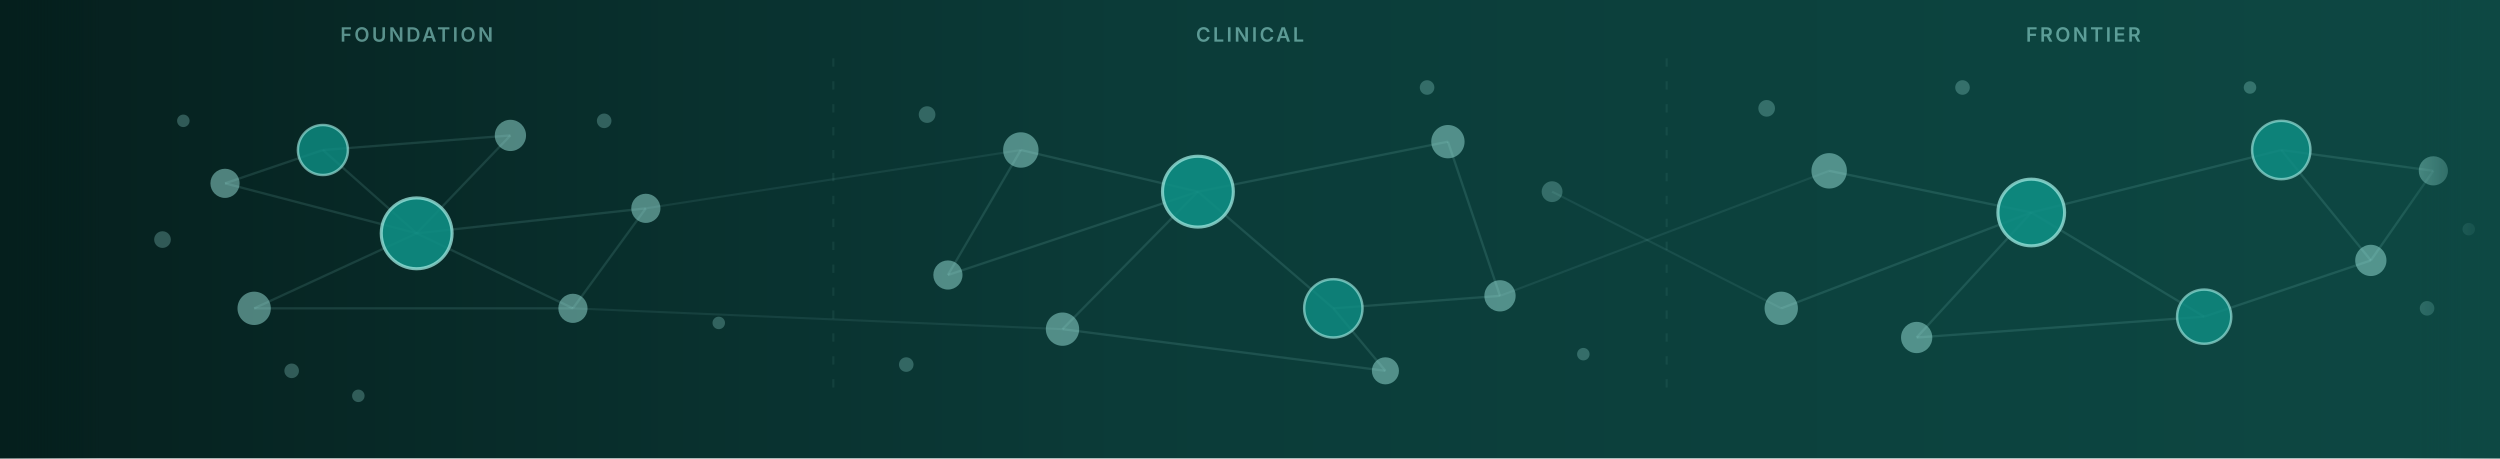
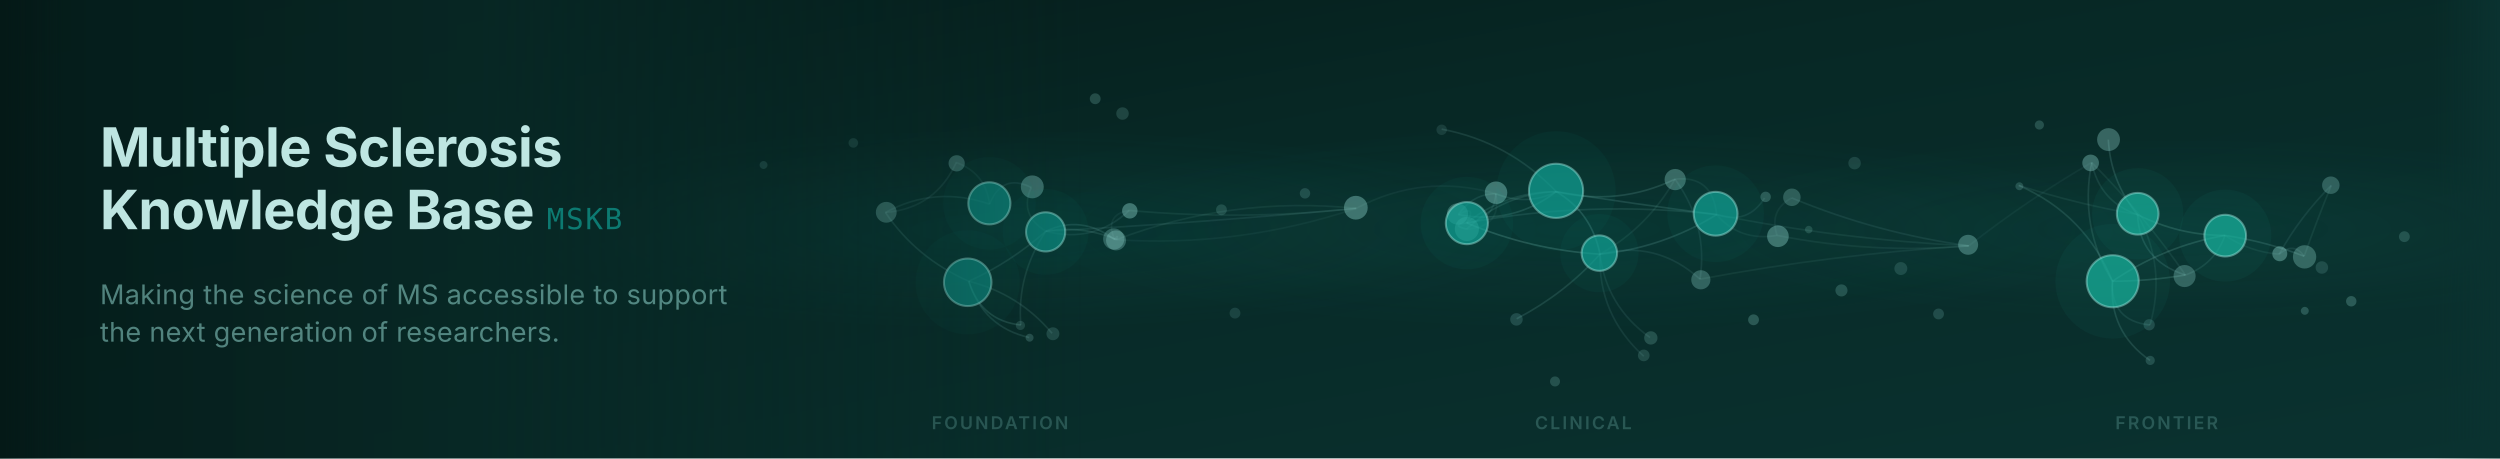
- <svg xmlns="http://www.w3.org/2000/svg" viewBox="0 0 1200 220" width="1200" height="220" role="img" aria-label="Abstract citation network representing the three layers of MSKB: Foundation, Clinical, and Frontier research">
+ <svg xmlns="http://www.w3.org/2000/svg" viewBox="0 0 1200 220" width="1200" height="220" role="img" aria-label="Multiple Sclerosis Knowledge Base — Making the science of MS accessible to support the next generation of researchers">
  <defs>
-     <linearGradient id="mskb-bg" x1="0%" y1="0%" x2="100%" y2="0%">
-       <stop offset="0%" stop-color="#051f1d" />
-       <stop offset="45%" stop-color="#0b3b38" />
-       <stop offset="100%" stop-color="#0d4843" />
-     </linearGradient>
-     <linearGradient id="mskb-fade-l" x1="0%" y1="0%" x2="100%" y2="0%">
-       <stop offset="0%" stop-color="#051f1d" stop-opacity="1" />
-       <stop offset="100%" stop-color="#051f1d" stop-opacity="0" />
-     </linearGradient>
-     <linearGradient id="mskb-fade-r" x1="0%" y1="0%" x2="100%" y2="0%">
-       <stop offset="0%" stop-color="#0d4843" stop-opacity="0" />
-       <stop offset="100%" stop-color="#0d4843" stop-opacity="1" />
+     <linearGradient id="bg" x1="0%" y1="0%" x2="100%" y2="100%">
+       <stop offset="0%" stop-color="#041917" />
+       <stop offset="40%" stop-color="#072825" />
+       <stop offset="100%" stop-color="#0a3230" />
+     </linearGradient>
+     <radialGradient id="g0" cx="40%" cy="50%" r="22%">
+       <stop offset="0%" stop-color="#0e8f85" stop-opacity="0.12" />
+       <stop offset="100%" stop-color="#0e8f85" stop-opacity="0" />
+     </radialGradient>
+     <radialGradient id="g1" cx="63%" cy="50%" r="22%">
+       <stop offset="0%" stop-color="#11a396" stop-opacity="0.09" />
+       <stop offset="100%" stop-color="#11a396" stop-opacity="0" />
+     </radialGradient>
+     <radialGradient id="g2" cx="87%" cy="50%" r="20%">
+       <stop offset="0%" stop-color="#17b5a0" stop-opacity="0.08" />
+       <stop offset="100%" stop-color="#17b5a0" stop-opacity="0" />
+     </radialGradient>
+     <linearGradient id="text-bg" x1="0%" y1="0%" x2="100%" y2="0%">
+       <stop offset="0%" stop-color="#051b19" stop-opacity="0.95" />
+       <stop offset="45%" stop-color="#072825" stop-opacity="0.88" />
+       <stop offset="75%" stop-color="#072825" stop-opacity="0.40" />
+       <stop offset="100%" stop-color="#072825" stop-opacity="0" />
+     </linearGradient>
+     <linearGradient id="fl" x1="0%" y1="0%" x2="100%" y2="0%">
+       <stop offset="0%" stop-color="#041917" stop-opacity="1" />
+       <stop offset="100%" stop-color="#041917" stop-opacity="0" />
+     </linearGradient>
+     <linearGradient id="fr" x1="0%" y1="0%" x2="100%" y2="0%">
+       <stop offset="0%" stop-color="#0a3230" stop-opacity="0" />
+       <stop offset="100%" stop-color="#0a3230" stop-opacity="1" />
    </linearGradient>
  </defs>
-   <rect width="1200" height="220" fill="url(#mskb-bg)" />
-   <line x1="400" y1="28" x2="400" y2="192" stroke="#9ee7df" stroke-opacity="0.07" stroke-width="1" stroke-dasharray="4 7" />
-   <line x1="800" y1="28" x2="800" y2="192" stroke="#9ee7df" stroke-opacity="0.07" stroke-width="1" stroke-dasharray="4 7" />
-   <g stroke="#9ee7df" stroke-opacity="0.13" stroke-width="1.1" fill="none">
-     <line x1="200" y1="112" x2="155" y2="72" />
-     <line x1="200" y1="112" x2="245" y2="65" />
-     <line x1="200" y1="112" x2="122" y2="148" />
-     <line x1="200" y1="112" x2="275" y2="148" />
-     <line x1="200" y1="112" x2="108" y2="88" />
-     <line x1="200" y1="112" x2="310" y2="100" />
-     <line x1="155" y1="72" x2="108" y2="88" />
-     <line x1="155" y1="72" x2="245" y2="65" />
-     <line x1="122" y1="148" x2="275" y2="148" />
-     <line x1="310" y1="100" x2="275" y2="148" />
+   <rect width="1200" height="220" fill="url(#bg)" />
+   <rect width="1200" height="220" fill="url(#g0)" />
+   <rect width="1200" height="220" fill="url(#g1)" />
+   <rect width="1200" height="220" fill="url(#g2)" />
+   <path d="M502,111 Q489,103 495,90" fill="none" stroke="#9ee7df" stroke-opacity="0.08" stroke-width="0.8" />
+   <path d="M502,111 Q519,103 535,115" fill="none" stroke="#9ee7df" stroke-opacity="0.13" stroke-width="0.8" />
+   <path d="M502,111 Q519,108 536,115" fill="none" stroke="#9ee7df" stroke-opacity="0.12" stroke-width="0.8" />
+   <path d="M502,111 Q525,117 542,101" fill="none" stroke="#9ee7df" stroke-opacity="0.09" stroke-width="0.8" />
+   <path d="M502,111 Q488,132 490,156" fill="none" stroke="#9ee7df" stroke-opacity="0.11" stroke-width="0.8" />
+   <path d="M465,135 Q471,154 490,156" fill="none" stroke="#9ee7df" stroke-opacity="0.16" stroke-width="0.8" />
+   <path d="M465,135 Q472,157 494,162" fill="none" stroke="#9ee7df" stroke-opacity="0.13" stroke-width="0.8" />
+   <path d="M465,135 Q489,141 505,160" fill="none" stroke="#9ee7df" stroke-opacity="0.12" stroke-width="0.8" />
+   <path d="M465,135 Q440,124 425,102" fill="none" stroke="#9ee7df" stroke-opacity="0.13" stroke-width="0.8" />
+   <path d="M475,98 Q481,83 495,90" fill="none" stroke="#9ee7df" stroke-opacity="0.09" stroke-width="0.8" />
+   <path d="M475,98 Q473,83 459,78" fill="none" stroke="#9ee7df" stroke-opacity="0.07" stroke-width="0.8" />
+   <path d="M475,98 Q449,89 425,102" fill="none" stroke="#9ee7df" stroke-opacity="0.10" stroke-width="0.8" />
+   <path d="M502,111 Q485,126 465,135" fill="none" stroke="#9ee7df" stroke-opacity="0.12" stroke-width="0.8" />
+   <path d="M536,115 Q537,112 535,115" fill="none" stroke="#9ee7df" stroke-opacity="0.09" stroke-width="0.8" />
+   <path d="M535,115 Q530,103 542,101" fill="none" stroke="#9ee7df" stroke-opacity="0.06" stroke-width="0.8" />
+   <path d="M425,102 Q449,100 459,78" fill="none" stroke="#9ee7df" stroke-opacity="0.09" stroke-width="0.8" />
+   <path d="M824,103 Q839,108 847,95" fill="none" stroke="#9ee7df" stroke-opacity="0.09" stroke-width="0.8" />
+   <path d="M824,103 Q822,84 804,86" fill="none" stroke="#9ee7df" stroke-opacity="0.08" stroke-width="0.8" />
+   <path d="M824,103 Q835,116 853,113" fill="none" stroke="#9ee7df" stroke-opacity="0.07" stroke-width="0.8" />
+   <path d="M768,122 Q771,147 792,162" fill="none" stroke="#9ee7df" stroke-opacity="0.09" stroke-width="0.8" />
+   <path d="M768,122 Q795,115 816,134" fill="none" stroke="#9ee7df" stroke-opacity="0.09" stroke-width="0.8" />
+   <path d="M768,122 Q791,109 804,86" fill="none" stroke="#9ee7df" stroke-opacity="0.08" stroke-width="0.8" />
+   <path d="M768,122 Q751,141 728,153" fill="none" stroke="#9ee7df" stroke-opacity="0.13" stroke-width="0.8" />
+   <path d="M768,122 Q767,151 789,171" fill="none" stroke="#9ee7df" stroke-opacity="0.09" stroke-width="0.8" />
+   <path d="M704,107 Q696,108 704,110" fill="none" stroke="#9ee7df" stroke-opacity="0.15" stroke-width="0.8" />
+   <path d="M704,107 Q709,98 700,103" fill="none" stroke="#9ee7df" stroke-opacity="0.08" stroke-width="0.8" />
+   <path d="M704,107 Q717,106 718,93" fill="none" stroke="#9ee7df" stroke-opacity="0.09" stroke-width="0.8" />
+   <path d="M747,92 Q733,99 718,93" fill="none" stroke="#9ee7df" stroke-opacity="0.11" stroke-width="0.8" />
+   <path d="M747,92 Q722,93 704,110" fill="none" stroke="#9ee7df" stroke-opacity="0.12" stroke-width="0.8" />
+   <path d="M747,92 Q726,108 700,103" fill="none" stroke="#9ee7df" stroke-opacity="0.14" stroke-width="0.8" />
+   <path d="M747,92 Q777,99 804,86" fill="none" stroke="#9ee7df" stroke-opacity="0.15" stroke-width="0.8" />
+   <path d="M747,92 Q724,68 692,62" fill="none" stroke="#9ee7df" stroke-opacity="0.12" stroke-width="0.8" />
+   <path d="M824,103 Q798,119 768,122" fill="none" stroke="#9ee7df" stroke-opacity="0.15" stroke-width="0.8" />
+   <path d="M824,103 Q763,96 704,107" fill="none" stroke="#9ee7df" stroke-opacity="0.11" stroke-width="0.8" />
+   <path d="M824,103 Q785,98 747,92" fill="none" stroke="#9ee7df" stroke-opacity="0.14" stroke-width="0.8" />
+   <path d="M768,122 Q735,120 704,107" fill="none" stroke="#9ee7df" stroke-opacity="0.19" stroke-width="0.8" />
+   <path d="M768,122 Q764,102 747,92" fill="none" stroke="#9ee7df" stroke-opacity="0.17" stroke-width="0.8" />
+   <path d="M704,107 Q723,92 747,92" fill="none" stroke="#9ee7df" stroke-opacity="0.11" stroke-width="0.8" />
+   <path d="M651,100 Q683,83 718,93" fill="none" stroke="#9ee7df" stroke-opacity="0.06" stroke-width="0.8" />
+   <path d="M853,113 Q849,101 860,95" fill="none" stroke="#9ee7df" stroke-opacity="0.06" stroke-width="0.8" />
+   <path d="M700,103 Q707,93 718,93" fill="none" stroke="#9ee7df" stroke-opacity="0.10" stroke-width="0.8" />
+   <path d="M816,134 Q820,108 804,86" fill="none" stroke="#9ee7df" stroke-opacity="0.09" stroke-width="0.8" />
+   <path d="M704,110 Q721,109 718,93" fill="none" stroke="#9ee7df" stroke-opacity="0.06" stroke-width="0.8" />
+   <path d="M1068,113 Q1063,127 1049,132" fill="none" stroke="#9ee7df" stroke-opacity="0.10" stroke-width="0.8" />
+   <path d="M1068,113 Q1080,121 1094,122" fill="none" stroke="#9ee7df" stroke-opacity="0.08" stroke-width="0.8" />
+   <path d="M1068,113 Q1088,116 1106,123" fill="none" stroke="#9ee7df" stroke-opacity="0.15" stroke-width="0.8" />
+   <path d="M1014,135 Q1013,154 1032,156" fill="none" stroke="#9ee7df" stroke-opacity="0.10" stroke-width="0.8" />
+   <path d="M1014,135 Q1031,135 1049,132" fill="none" stroke="#9ee7df" stroke-opacity="0.16" stroke-width="0.8" />
+   <path d="M1014,135 Q1012,159 1032,173" fill="none" stroke="#9ee7df" stroke-opacity="0.14" stroke-width="0.8" />
+   <path d="M1014,135 Q998,109 1004,78" fill="none" stroke="#9ee7df" stroke-opacity="0.12" stroke-width="0.8" />
+   <path d="M1014,135 Q1001,103 969,89" fill="none" stroke="#9ee7df" stroke-opacity="0.13" stroke-width="0.8" />
+   <path d="M1026,103 Q1008,97 1004,78" fill="none" stroke="#9ee7df" stroke-opacity="0.10" stroke-width="0.8" />
+   <path d="M1026,103 Q1027,125 1049,132" fill="none" stroke="#9ee7df" stroke-opacity="0.13" stroke-width="0.8" />
+   <path d="M1026,103 Q1013,87 1012,67" fill="none" stroke="#9ee7df" stroke-opacity="0.15" stroke-width="0.8" />
+   <path d="M1026,103 Q1040,128 1032,156" fill="none" stroke="#9ee7df" stroke-opacity="0.08" stroke-width="0.8" />
+   <path d="M1026,103 Q997,98 969,89" fill="none" stroke="#9ee7df" stroke-opacity="0.08" stroke-width="0.8" />
+   <path d="M1068,113 Q1039,118 1014,135" fill="none" stroke="#9ee7df" stroke-opacity="0.16" stroke-width="0.8" />
+   <path d="M1068,113 Q1046,113 1026,103" fill="none" stroke="#9ee7df" stroke-opacity="0.16" stroke-width="0.8" />
+   <path d="M1119,89 Q1104,104 1094,122" fill="none" stroke="#9ee7df" stroke-opacity="0.09" stroke-width="0.8" />
+   <path d="M1119,89 Q1112,106 1106,123" fill="none" stroke="#9ee7df" stroke-opacity="0.08" stroke-width="0.8" />
+   <path d="M1004,78 Q1029,103 1049,132" fill="none" stroke="#9ee7df" stroke-opacity="0.08" stroke-width="0.8" />
+   <path d="M1004,78 Q973,96 945,118" fill="none" stroke="#9ee7df" stroke-opacity="0.05" stroke-width="0.8" />
+   <path d="M1094,122 Q1101,116 1106,123" fill="none" stroke="#9ee7df" stroke-opacity="0.09" stroke-width="0.8" />
+   <path d="M542,101 Q597,106 651,100" fill="none" stroke="#9ee7df" stroke-opacity="0.08" stroke-width="0.8" />
+   <path d="M536,115 Q591,94 651,100" fill="none" stroke="#9ee7df" stroke-opacity="0.07" stroke-width="0.8" />
+   <path d="M535,115 Q594,119 651,100" fill="none" stroke="#9ee7df" stroke-opacity="0.05" stroke-width="0.8" />
+   <path d="M502,111 Q576,107 651,100" fill="none" stroke="#9ee7df" stroke-opacity="0.09" stroke-width="0.8" />
+   <path d="M860,95 Q901,112 945,118" fill="none" stroke="#9ee7df" stroke-opacity="0.09" stroke-width="0.8" />
+   <path d="M853,113 Q899,122 945,118" fill="none" stroke="#9ee7df" stroke-opacity="0.07" stroke-width="0.8" />
+   <path d="M824,103 Q883,115 945,118" fill="none" stroke="#9ee7df" stroke-opacity="0.08" stroke-width="0.8" />
+   <path d="M816,134 Q880,122 945,118" fill="none" stroke="#9ee7df" stroke-opacity="0.07" stroke-width="0.8" />
+   <circle cx="592.8" cy="150.3" r="2.6" fill="#9ee7df" fill-opacity="0.13" />
+   <circle cx="525.7" cy="47.4" r="2.6" fill="#9ee7df" fill-opacity="0.20" />
+   <circle cx="586.3" cy="100.7" r="2.6" fill="#9ee7df" fill-opacity="0.16" />
+   <circle cx="538.8" cy="54.5" r="3.0" fill="#9ee7df" fill-opacity="0.16" />
+   <circle cx="366.5" cy="79.2" r="1.9" fill="#9ee7df" fill-opacity="0.22" />
+   <circle cx="494.2" cy="162.1" r="1.9" fill="#9ee7df" fill-opacity="0.21" />
+   <circle cx="489.8" cy="156.2" r="2.2" fill="#9ee7df" fill-opacity="0.16" />
+   <circle cx="409.6" cy="68.6" r="2.3" fill="#9ee7df" fill-opacity="0.16" />
+   <circle cx="505.4" cy="160.2" r="3.1" fill="#9ee7df" fill-opacity="0.17" />
+   <circle cx="626.4" cy="92.8" r="2.5" fill="#9ee7df" fill-opacity="0.17" />
+   <circle cx="868.2" cy="110.2" r="1.8" fill="#9ee7df" fill-opacity="0.16" />
+   <circle cx="890.2" cy="78.3" r="3.0" fill="#9ee7df" fill-opacity="0.14" />
+   <circle cx="727.9" cy="153.3" r="3.0" fill="#9ee7df" fill-opacity="0.17" />
+   <circle cx="847.5" cy="94.5" r="2.5" fill="#9ee7df" fill-opacity="0.23" />
+   <circle cx="883.9" cy="139.4" r="2.9" fill="#9ee7df" fill-opacity="0.20" />
+   <circle cx="841.7" cy="153.5" r="2.6" fill="#9ee7df" fill-opacity="0.23" />
+   <circle cx="746.4" cy="183.1" r="2.4" fill="#9ee7df" fill-opacity="0.19" />
+   <circle cx="789.0" cy="170.6" r="2.8" fill="#9ee7df" fill-opacity="0.16" />
+   <circle cx="792.4" cy="162.2" r="3.2" fill="#9ee7df" fill-opacity="0.19" />
+   <circle cx="692.0" cy="62.3" r="2.5" fill="#9ee7df" fill-opacity="0.12" />
+   <circle cx="1114.5" cy="128.4" r="3.0" fill="#9ee7df" fill-opacity="0.15" />
+   <circle cx="930.5" cy="150.7" r="2.6" fill="#9ee7df" fill-opacity="0.17" />
+   <circle cx="969.3" cy="89.4" r="1.9" fill="#9ee7df" fill-opacity="0.19" />
+   <circle cx="978.9" cy="60.0" r="2.2" fill="#9ee7df" fill-opacity="0.20" />
+   <circle cx="1032.1" cy="173.0" r="2.2" fill="#9ee7df" fill-opacity="0.18" />
+   <circle cx="1031.6" cy="155.9" r="2.7" fill="#9ee7df" fill-opacity="0.17" />
+   <circle cx="912.4" cy="128.9" r="3.1" fill="#9ee7df" fill-opacity="0.15" />
+   <circle cx="1154.1" cy="113.6" r="2.6" fill="#9ee7df" fill-opacity="0.18" />
+   <circle cx="1128.6" cy="144.6" r="2.5" fill="#9ee7df" fill-opacity="0.23" />
+   <circle cx="1106.3" cy="149.2" r="1.9" fill="#9ee7df" fill-opacity="0.22" />
+   <circle cx="535.7" cy="115.4" r="4.8" fill="#9ee7df" fill-opacity="0.28" />
+   <circle cx="534.6" cy="114.7" r="5.1" fill="#9ee7df" fill-opacity="0.26" />
+   <circle cx="425.4" cy="101.9" r="5.0" fill="#9ee7df" fill-opacity="0.33" />
+   <circle cx="495.5" cy="89.7" r="5.5" fill="#9ee7df" fill-opacity="0.34" />
+   <circle cx="459.2" cy="78.4" r="3.9" fill="#9ee7df" fill-opacity="0.30" />
+   <circle cx="542.3" cy="101.2" r="3.7" fill="#9ee7df" fill-opacity="0.37" />
+   <circle cx="650.8" cy="99.7" r="5.7" fill="#9ee7df" fill-opacity="0.36" />
+   <circle cx="853.4" cy="113.4" r="5.2" fill="#9ee7df" fill-opacity="0.35" />
+   <circle cx="699.6" cy="102.7" r="5.1" fill="#9ee7df" fill-opacity="0.28" />
+   <circle cx="816.4" cy="134.3" r="4.6" fill="#9ee7df" fill-opacity="0.28" />
+   <circle cx="860.1" cy="94.7" r="4.2" fill="#9ee7df" fill-opacity="0.25" />
+   <circle cx="704.1" cy="109.9" r="5.8" fill="#9ee7df" fill-opacity="0.29" />
+   <circle cx="804.1" cy="86.2" r="5.1" fill="#9ee7df" fill-opacity="0.32" />
+   <circle cx="718.1" cy="92.5" r="5.4" fill="#9ee7df" fill-opacity="0.38" />
+   <circle cx="1118.8" cy="88.9" r="4.2" fill="#9ee7df" fill-opacity="0.26" />
+   <circle cx="1012.1" cy="67.0" r="5.5" fill="#9ee7df" fill-opacity="0.31" />
+   <circle cx="1003.5" cy="78.2" r="4.0" fill="#9ee7df" fill-opacity="0.34" />
+   <circle cx="1048.6" cy="132.5" r="5.3" fill="#9ee7df" fill-opacity="0.28" />
+   <circle cx="1094.3" cy="121.8" r="3.6" fill="#9ee7df" fill-opacity="0.35" />
+   <circle cx="944.7" cy="117.5" r="4.8" fill="#9ee7df" fill-opacity="0.32" />
+   <circle cx="1106.2" cy="123.3" r="5.6" fill="#9ee7df" fill-opacity="0.29" />
+   <circle cx="501.9" cy="111.3" r="20.6" fill="#0e8f85" fill-opacity="0.05" />
+   <circle cx="501.9" cy="111.3" r="9.4" fill="#0e8f85" fill-opacity="0.70" />
+   <circle cx="501.9" cy="111.3" r="9.4" fill="none" stroke="#9ee7df" stroke-opacity="0.45" stroke-width="1.0" />
+   <circle cx="464.5" cy="135.5" r="25.0" fill="#0e8f85" fill-opacity="0.05" />
+   <circle cx="464.5" cy="135.5" r="11.4" fill="#0e8f85" fill-opacity="0.70" />
+   <circle cx="464.5" cy="135.5" r="11.4" fill="none" stroke="#9ee7df" stroke-opacity="0.45" stroke-width="1.0" />
+   <circle cx="474.9" cy="97.6" r="22.2" fill="#0e8f85" fill-opacity="0.05" />
+   <circle cx="474.9" cy="97.6" r="10.1" fill="#0e8f85" fill-opacity="0.70" />
+   <circle cx="474.9" cy="97.6" r="10.1" fill="none" stroke="#9ee7df" stroke-opacity="0.45" stroke-width="1.0" />
+   <circle cx="823.5" cy="102.6" r="23.2" fill="#11a396" fill-opacity="0.05" />
+   <circle cx="823.5" cy="102.6" r="10.5" fill="#11a396" fill-opacity="0.70" />
+   <circle cx="823.5" cy="102.6" r="10.5" fill="none" stroke="#9ee7df" stroke-opacity="0.45" stroke-width="1.0" />
+   <circle cx="767.7" cy="121.5" r="18.8" fill="#11a396" fill-opacity="0.05" />
+   <circle cx="767.7" cy="121.5" r="8.5" fill="#11a396" fill-opacity="0.70" />
+   <circle cx="767.7" cy="121.5" r="8.5" fill="none" stroke="#9ee7df" stroke-opacity="0.45" stroke-width="1.0" />
+   <circle cx="704.1" cy="107.1" r="22.2" fill="#11a396" fill-opacity="0.05" />
+   <circle cx="704.1" cy="107.1" r="10.1" fill="#11a396" fill-opacity="0.70" />
+   <circle cx="704.1" cy="107.1" r="10.1" fill="none" stroke="#9ee7df" stroke-opacity="0.45" stroke-width="1.0" />
+   <circle cx="746.9" cy="91.6" r="28.6" fill="#11a396" fill-opacity="0.05" />
+   <circle cx="746.9" cy="91.6" r="13.0" fill="#11a396" fill-opacity="0.70" />
+   <circle cx="746.9" cy="91.6" r="13.0" fill="none" stroke="#9ee7df" stroke-opacity="0.45" stroke-width="1.0" />
+   <circle cx="1068.1" cy="113.1" r="22.1" fill="#17b5a0" fill-opacity="0.05" />
+   <circle cx="1068.1" cy="113.1" r="10.0" fill="#17b5a0" fill-opacity="0.70" />
+   <circle cx="1068.1" cy="113.1" r="10.0" fill="none" stroke="#9ee7df" stroke-opacity="0.45" stroke-width="1.0" />
+   <circle cx="1014.1" cy="135.0" r="27.5" fill="#17b5a0" fill-opacity="0.05" />
+   <circle cx="1014.1" cy="135.0" r="12.5" fill="#17b5a0" fill-opacity="0.70" />
+   <circle cx="1014.1" cy="135.0" r="12.5" fill="none" stroke="#9ee7df" stroke-opacity="0.45" stroke-width="1.0" />
+   <circle cx="1026.1" cy="102.6" r="21.9" fill="#17b5a0" fill-opacity="0.05" />
+   <circle cx="1026.1" cy="102.6" r="10.0" fill="#17b5a0" fill-opacity="0.70" />
+   <circle cx="1026.1" cy="102.6" r="10.0" fill="none" stroke="#9ee7df" stroke-opacity="0.45" stroke-width="1.0" />
+   <rect x="0" y="0" width="520" height="220" fill="url(#text-bg)" />
+   <text x="48" y="80" font-family="-apple-system, BlinkMacSystemFont, 'Segoe UI', system-ui, sans-serif" font-size="26" font-weight="700" letter-spacing="-0.01em" fill="#c8f0eb" fill-opacity="0.95">Multiple Sclerosis</text>
+   <text x="48" y="110" font-family="-apple-system, BlinkMacSystemFont, 'Segoe UI', system-ui, sans-serif" font-size="26" font-weight="700" letter-spacing="-0.01em" fill="#c8f0eb" fill-opacity="0.95">Knowledge Base
+     <tspan font-family="'SF Mono','Fira Code','JetBrains Mono','Cascadia Code',monospace" font-size="14" font-weight="500" letter-spacing="0.06em" fill="#0e8f85" fill-opacity="0.80"> MSKB</tspan>
+   </text>
+   <text x="48" y="146" font-family="-apple-system, BlinkMacSystemFont, 'Segoe UI', system-ui, sans-serif" font-size="13" font-weight="400" letter-spacing="0.01em" fill="#9ee7df" fill-opacity="0.50">Making the science of MS accessible to support</text>
+   <text x="48" y="164" font-family="-apple-system, BlinkMacSystemFont, 'Segoe UI', system-ui, sans-serif" font-size="13" font-weight="400" letter-spacing="0.01em" fill="#9ee7df" fill-opacity="0.50">the next generation of researchers.</text>
+   <g font-family="-apple-system, BlinkMacSystemFont, 'Segoe UI', system-ui, sans-serif" font-size="8.5" font-weight="600" letter-spacing="0.12em" text-anchor="middle">
+     <text x="480" y="206" fill="#9ee7df" fill-opacity="0.22">FOUNDATION</text>
+     <text x="760" y="206" fill="#9ee7df" fill-opacity="0.22">CLINICAL</text>
+     <text x="1040" y="206" fill="#9ee7df" fill-opacity="0.22">FRONTIER</text>
  </g>
-   <g stroke="#9ee7df" stroke-opacity="0.09" stroke-width="1" fill="none">
-     <line x1="310" y1="100" x2="490" y2="72" />
-     <line x1="275" y1="148" x2="510" y2="158" />
-   </g>
-   <g stroke="#9ee7df" stroke-opacity="0.13" stroke-width="1.1" fill="none">
-     <line x1="575" y1="92" x2="640" y2="148" />
-     <line x1="575" y1="92" x2="490" y2="72" />
-     <line x1="575" y1="92" x2="510" y2="158" />
-     <line x1="575" y1="92" x2="695" y2="68" />
-     <line x1="575" y1="92" x2="455" y2="132" />
-     <line x1="640" y1="148" x2="720" y2="142" />
-     <line x1="640" y1="148" x2="665" y2="178" />
-     <line x1="695" y1="68" x2="720" y2="142" />
-     <line x1="490" y1="72" x2="455" y2="132" />
-     <line x1="510" y1="158" x2="665" y2="178" />
-   </g>
-   <g stroke="#9ee7df" stroke-opacity="0.09" stroke-width="1" fill="none">
-     <line x1="720" y1="142" x2="878" y2="82" />
-     <line x1="745" y1="92" x2="855" y2="148" />
-   </g>
-   <g stroke="#9ee7df" stroke-opacity="0.13" stroke-width="1.1" fill="none">
-     <line x1="975" y1="102" x2="1058" y2="152" />
-     <line x1="975" y1="102" x2="878" y2="82" />
-     <line x1="975" y1="102" x2="920" y2="162" />
-     <line x1="975" y1="102" x2="1095" y2="72" />
-     <line x1="975" y1="102" x2="855" y2="148" />
-     <line x1="1058" y1="152" x2="1138" y2="125" />
-     <line x1="1058" y1="152" x2="920" y2="162" />
-     <line x1="1095" y1="72" x2="1138" y2="125" />
-     <line x1="1095" y1="72" x2="1168" y2="82" />
-     <line x1="1138" y1="125" x2="1168" y2="82" />
-   </g>
-   <g fill="#9ee7df" fill-opacity="0.28">
-     <circle cx="78" cy="115" r="4" />
-     <circle cx="140" cy="178" r="3.5" />
-     <circle cx="290" cy="58" r="3.5" />
-     <circle cx="345" cy="155" r="3" />
-     <circle cx="172" cy="190" r="3" />
-     <circle cx="88" cy="58" r="3" />
-     <circle cx="445" cy="55" r="4" />
-     <circle cx="745" cy="92" r="5" />
-     <circle cx="435" cy="175" r="3.5" />
-     <circle cx="685" cy="42" r="3.5" />
-     <circle cx="760" cy="170" r="3" />
-     <circle cx="848" cy="52" r="4" />
-     <circle cx="1165" cy="148" r="3.5" />
-     <circle cx="942" cy="42" r="3.5" />
-     <circle cx="1080" cy="42" r="3" />
-     <circle cx="1185" cy="110" r="3" />
-   </g>
-   <g fill="#9ee7df" fill-opacity="0.48">
-     <circle cx="108" cy="88" r="7" />
-     <circle cx="245" cy="65" r="7.5" />
-     <circle cx="122" cy="148" r="8" />
-     <circle cx="275" cy="148" r="7" />
-     <circle cx="310" cy="100" r="7" />
-     <circle cx="490" cy="72" r="8.5" />
-     <circle cx="510" cy="158" r="8" />
-     <circle cx="695" cy="68" r="8" />
-     <circle cx="720" cy="142" r="7.5" />
-     <circle cx="455" cy="132" r="7" />
-     <circle cx="665" cy="178" r="6.5" />
-     <circle cx="878" cy="82" r="8.5" />
-     <circle cx="855" cy="148" r="8" />
-     <circle cx="920" cy="162" r="7.5" />
-     <circle cx="1138" cy="125" r="7.5" />
-     <circle cx="1168" cy="82" r="7" />
-   </g>
-   <circle cx="200" cy="112" r="17" fill="#0e8f85" fill-opacity="0.88" />
-   <circle cx="200" cy="112" r="17" fill="none" stroke="#9ee7df" stroke-opacity="0.75" stroke-width="1.5" />
-   <circle cx="155" cy="72" r="12" fill="#0e8f85" fill-opacity="0.80" />
-   <circle cx="155" cy="72" r="12" fill="none" stroke="#9ee7df" stroke-opacity="0.65" stroke-width="1.2" />
-   <circle cx="575" cy="92" r="17" fill="#0e8f85" fill-opacity="0.88" />
-   <circle cx="575" cy="92" r="17" fill="none" stroke="#9ee7df" stroke-opacity="0.75" stroke-width="1.5" />
-   <circle cx="640" cy="148" r="14" fill="#0e8f85" fill-opacity="0.80" />
-   <circle cx="640" cy="148" r="14" fill="none" stroke="#9ee7df" stroke-opacity="0.65" stroke-width="1.2" />
-   <circle cx="975" cy="102" r="16" fill="#0e8f85" fill-opacity="0.88" />
-   <circle cx="975" cy="102" r="16" fill="none" stroke="#9ee7df" stroke-opacity="0.75" stroke-width="1.5" />
-   <circle cx="1058" cy="152" r="13" fill="#0e8f85" fill-opacity="0.80" />
-   <circle cx="1058" cy="152" r="13" fill="none" stroke="#9ee7df" stroke-opacity="0.65" stroke-width="1.2" />
-   <circle cx="1095" cy="72" r="14" fill="#0e8f85" fill-opacity="0.82" />
-   <circle cx="1095" cy="72" r="14" fill="none" stroke="#9ee7df" stroke-opacity="0.65" stroke-width="1.2" />
-   <g font-family="-apple-system, BlinkMacSystemFont, 'Segoe UI', sans-serif" text-anchor="middle">
-     <text x="200" y="20" font-size="9.5" font-weight="600" fill="#9ee7df" fill-opacity="0.55" letter-spacing="0.12em">FOUNDATION</text>
-     <text x="600" y="20" font-size="9.5" font-weight="600" fill="#9ee7df" fill-opacity="0.55" letter-spacing="0.12em">CLINICAL</text>
-     <text x="1000" y="20" font-size="9.5" font-weight="600" fill="#9ee7df" fill-opacity="0.55" letter-spacing="0.12em">FRONTIER</text>
-   </g>
-   <rect width="48" height="220" fill="url(#mskb-fade-l)" />
-   <rect x="1152" width="48" height="220" fill="url(#mskb-fade-r)" />
+   <rect width="32" height="220" fill="url(#fl)" />
+   <rect x="1168" width="32" height="220" fill="url(#fr)" />
</svg>
